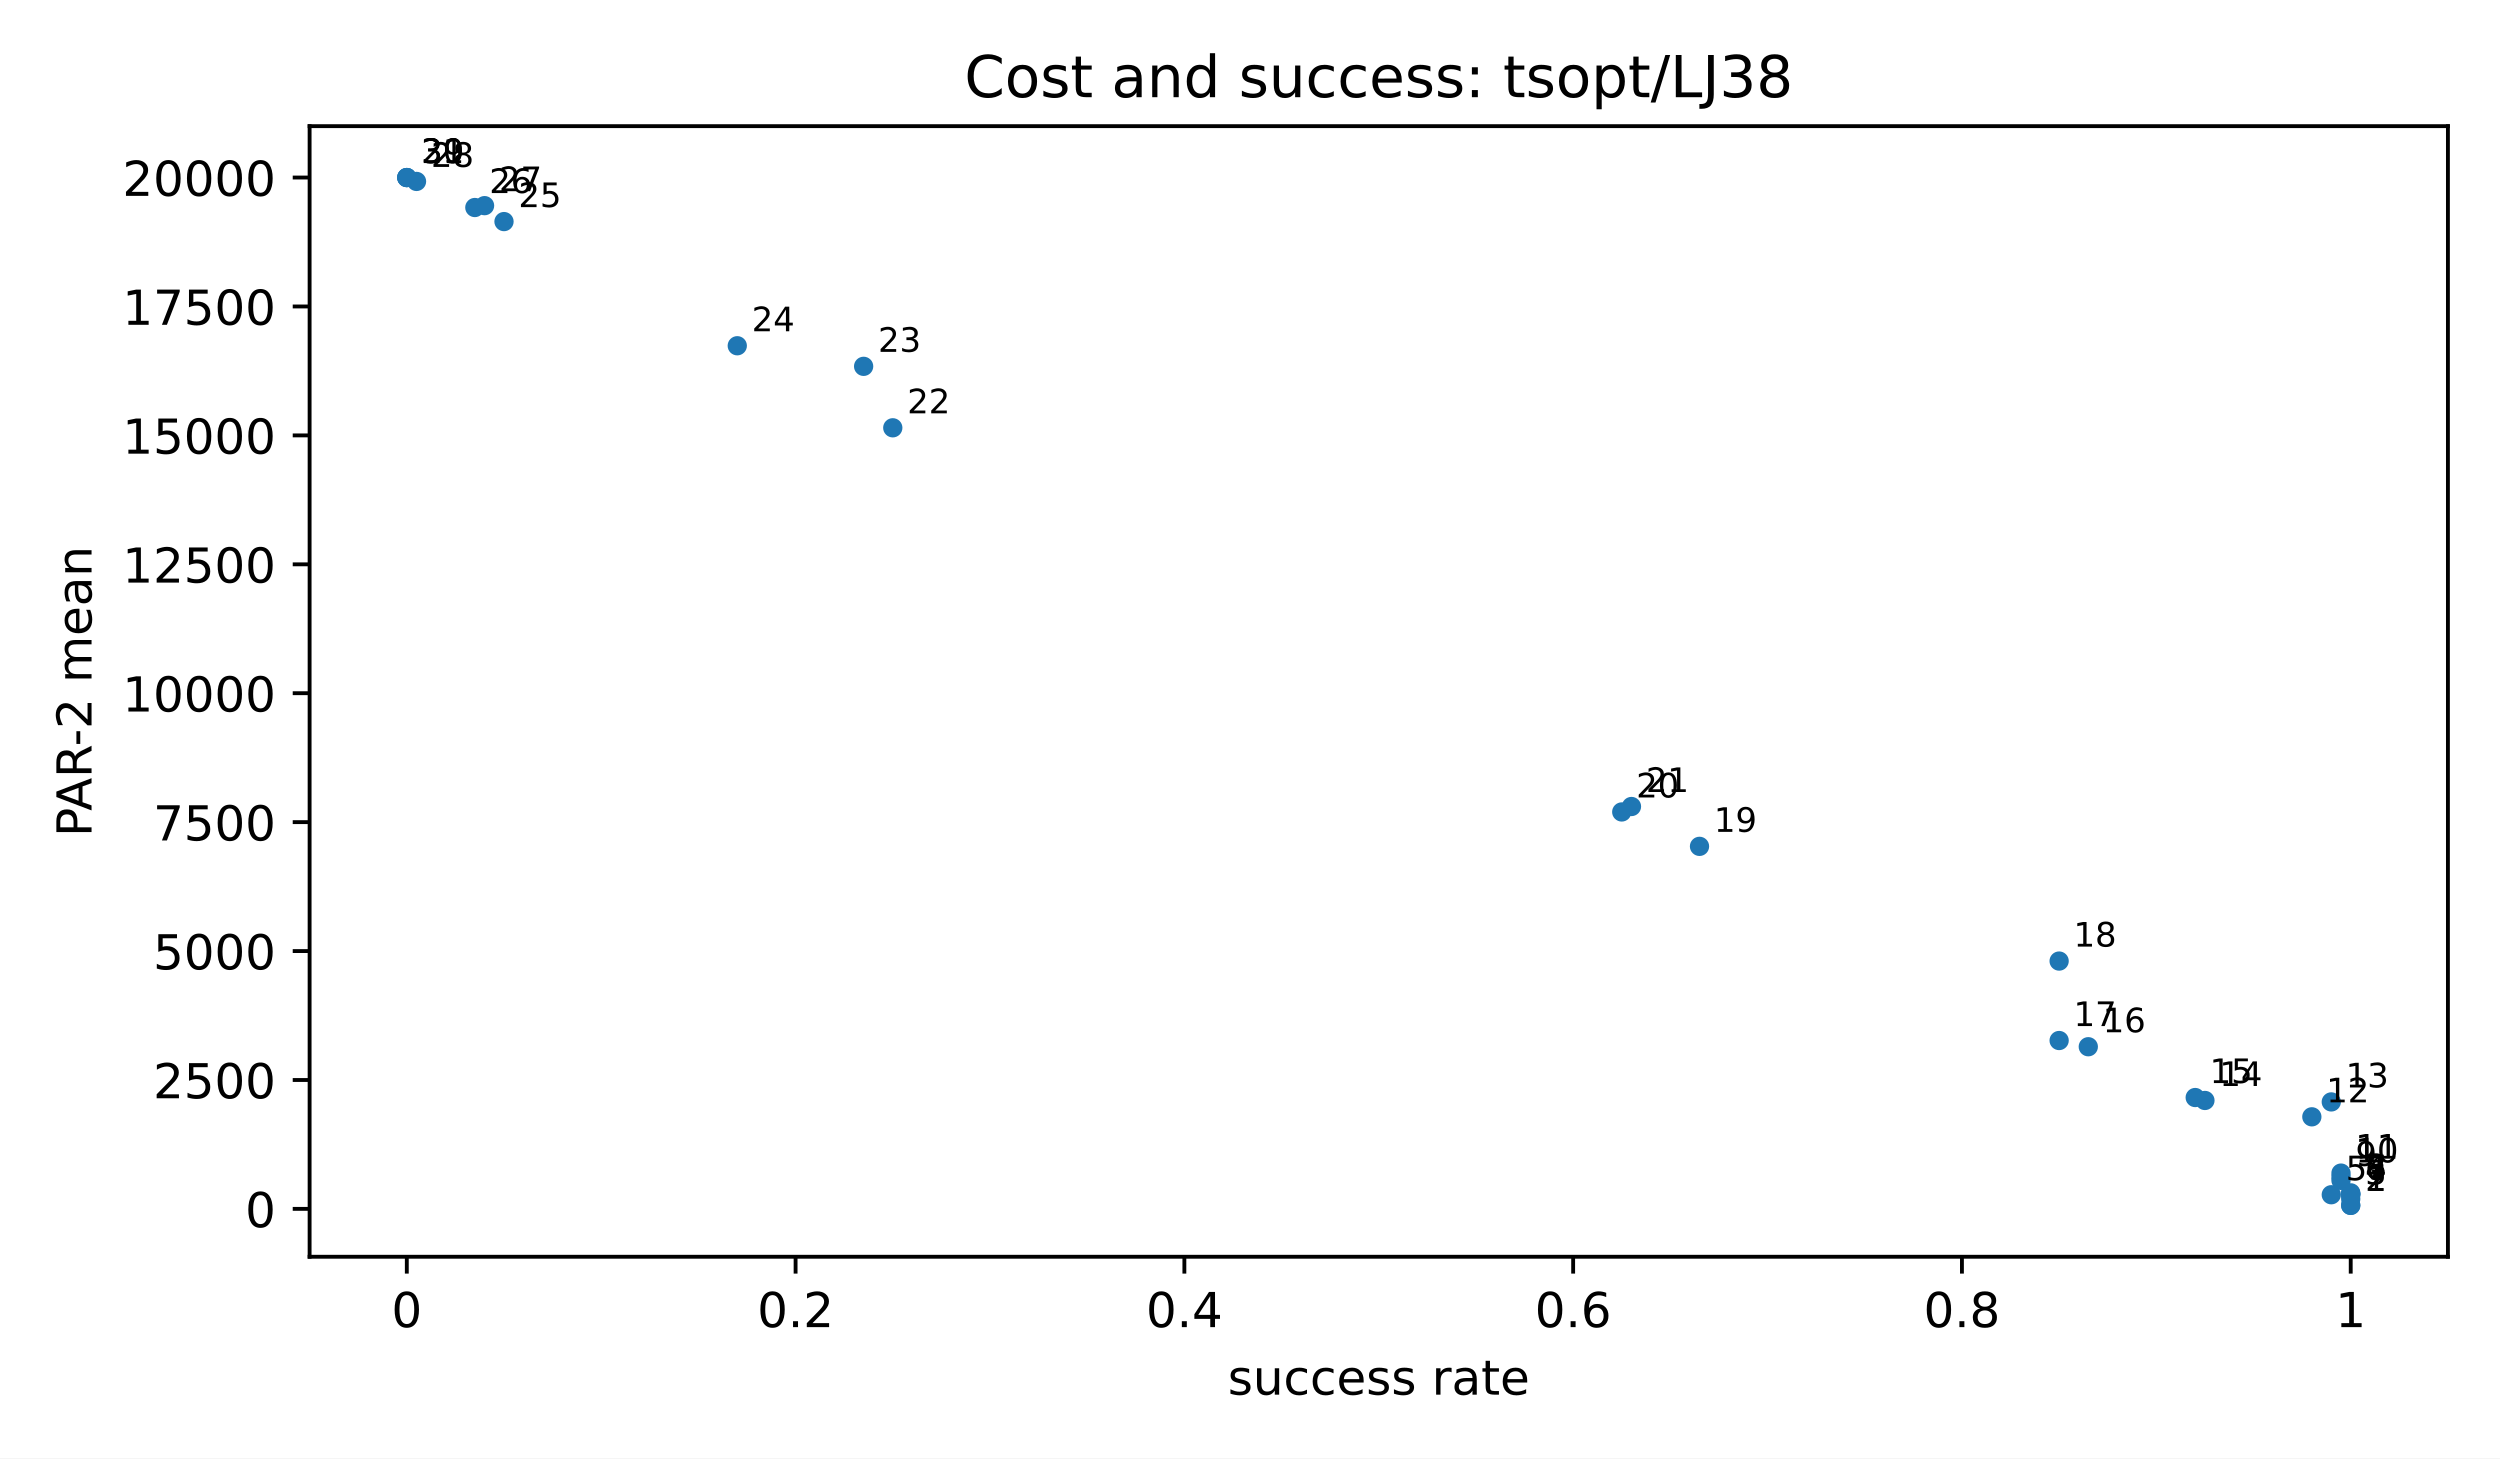
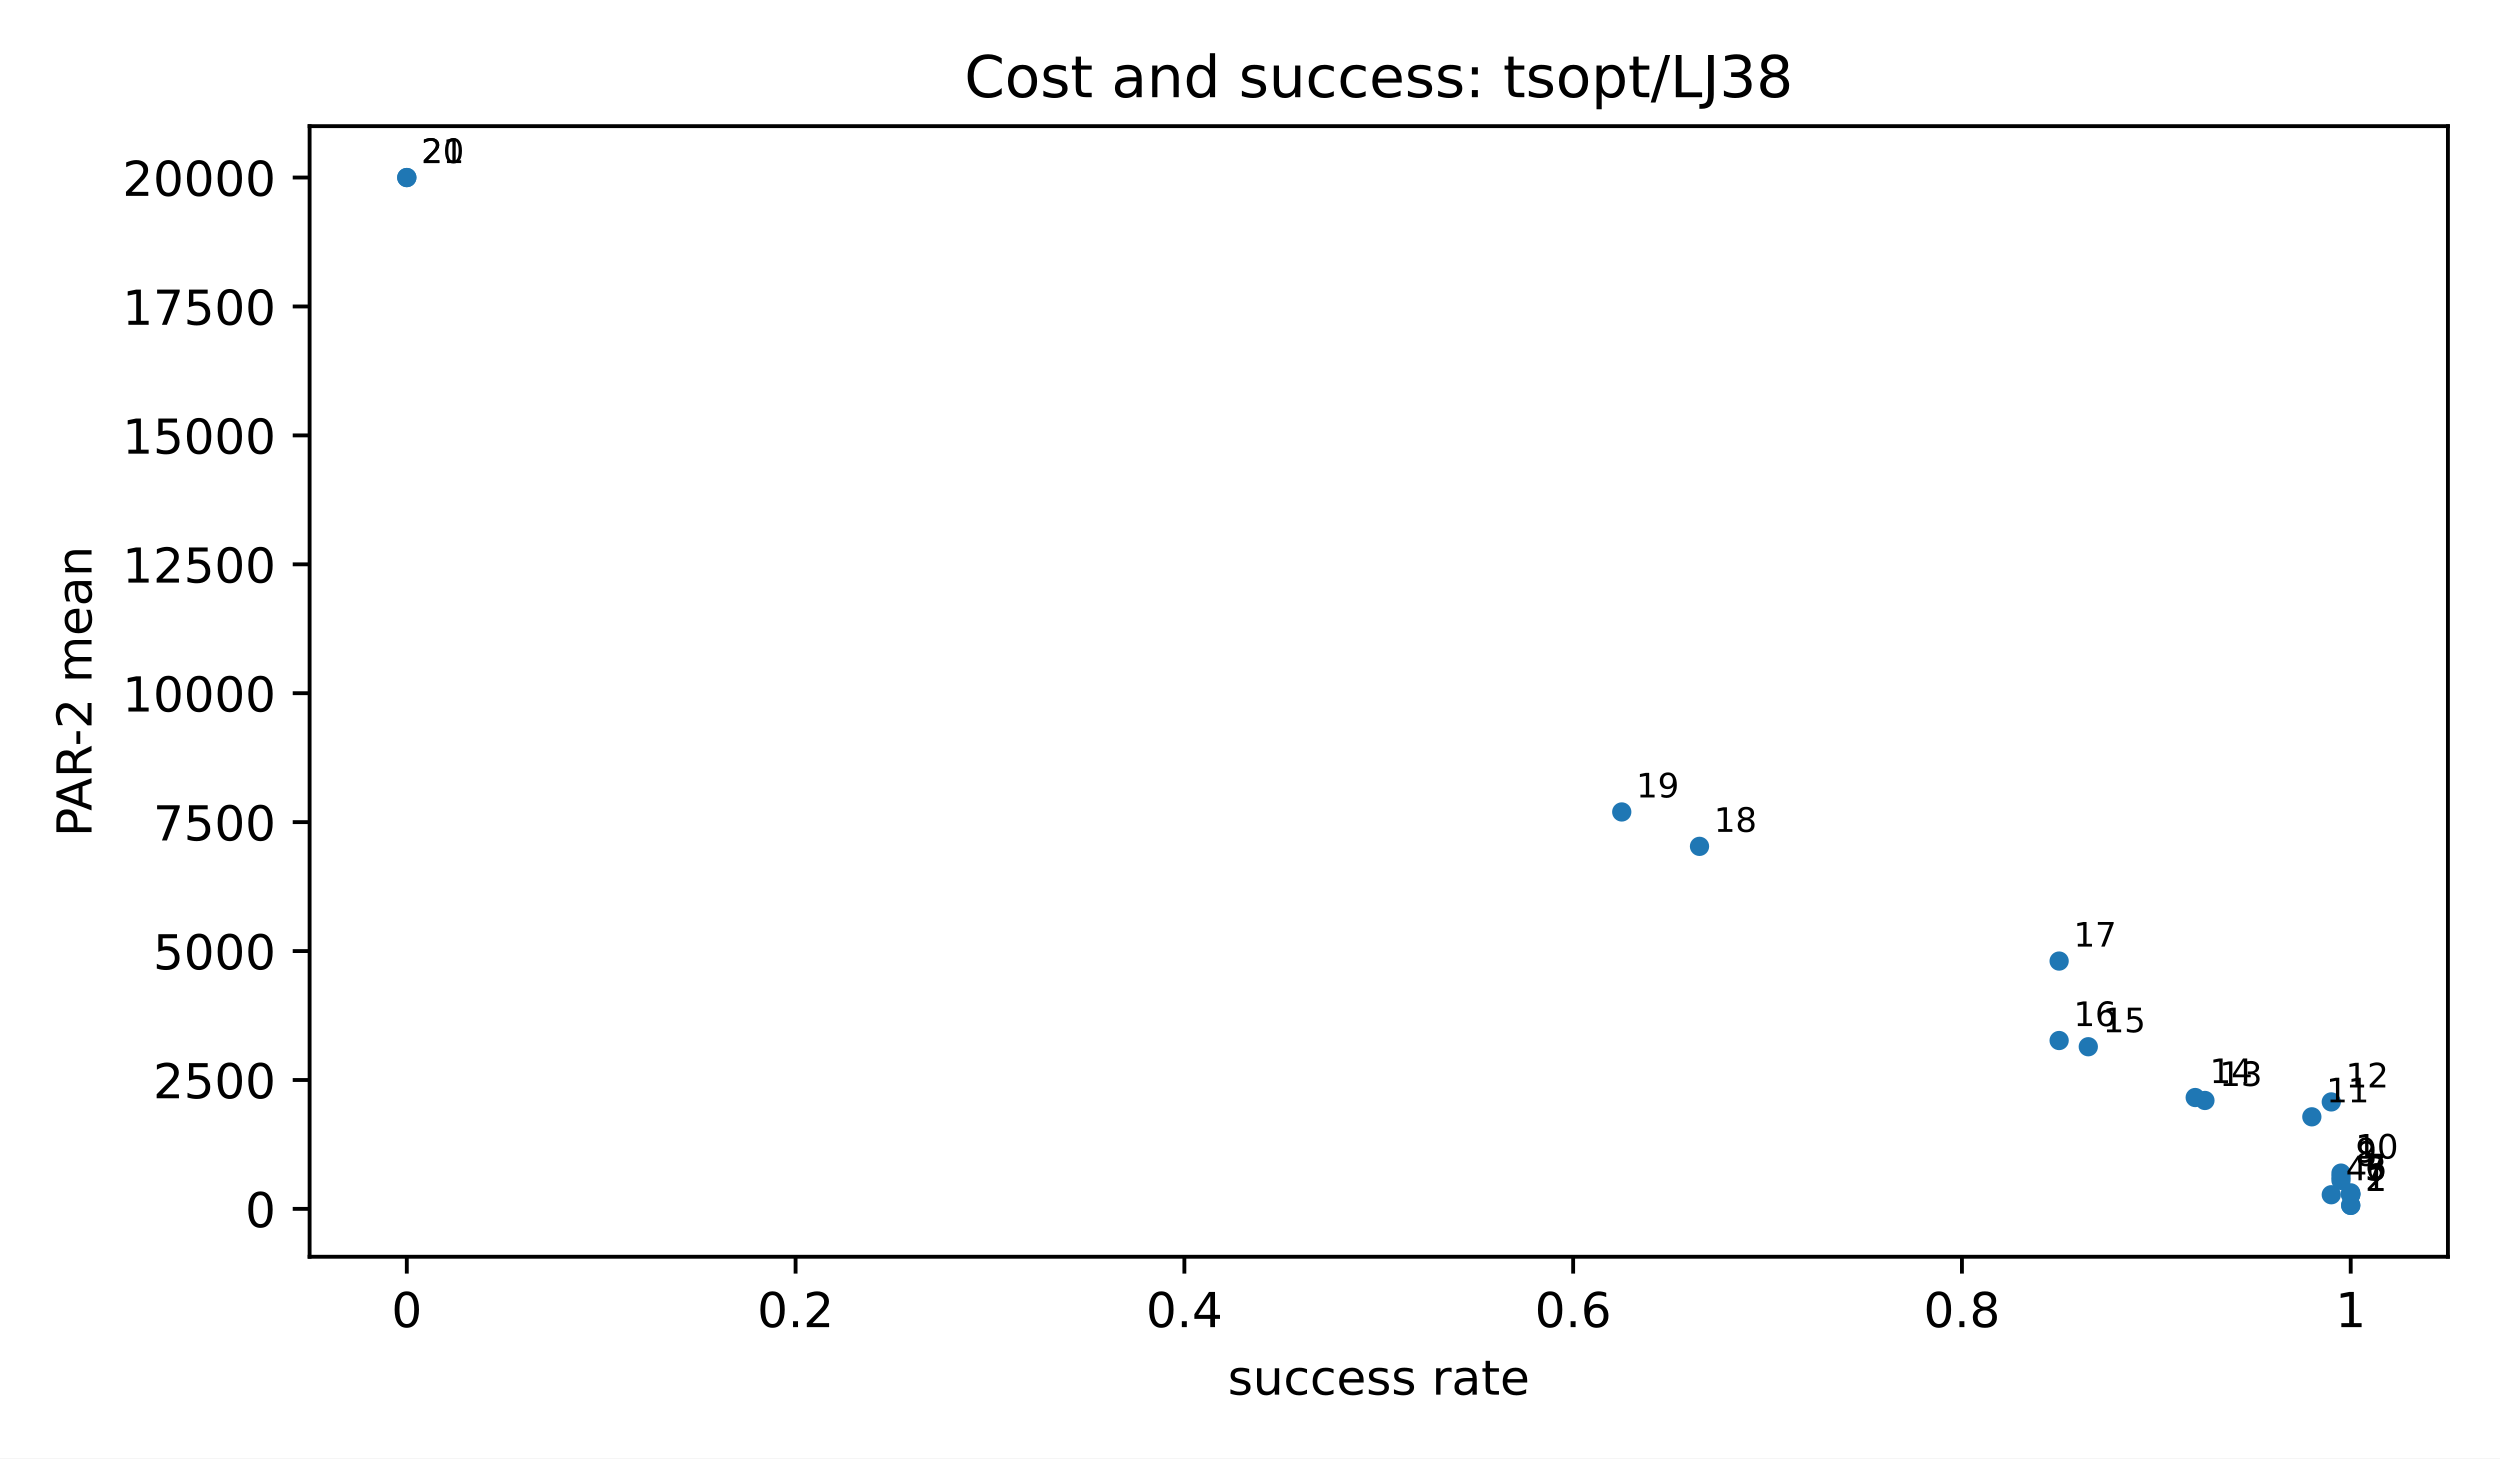
<svg xmlns="http://www.w3.org/2000/svg" xmlns:xlink="http://www.w3.org/1999/xlink" width="518.4pt" height="302.4pt" viewBox="0 0 518.4 302.4" version="1.1">
  <defs>
    <style type="text/css">*{stroke-linejoin: round; stroke-linecap: butt}</style>
  </defs>
  <g id="figure_1">
    <g id="patch_1">
      <path d="M 0 302.4  L 518.4 302.4  L 518.4 0  L 0 0  z " style="fill: #ffffff" />
    </g>
    <g id="axes_1">
      <g id="patch_2">
        <path d="M 64.2 260.6  L 507.6 260.6  L 507.6 26.16  L 64.2 26.16  z " style="fill: #ffffff" />
      </g>
      <g id="PathCollection_1">
        <defs>
          <path id="m2d8934182f" d="M 0 2  C 0.53 2 1.039 1.789 1.414 1.414  C 1.789 1.039 2 0.53 2 0  C 2 -0.53 1.789 -1.039 1.414 -1.414  C 1.039 -1.789 0.53 -2 0 -2  C -0.53 -2 -1.039 -1.789 -1.414 -1.414  C -1.789 -1.039 -2 -0.53 -2 0  C -2 0.53 -1.789 1.039 -1.414 1.414  C -1.039 1.789 -0.53 2 0 2  z " />
        </defs>
        <g clip-path="url(#p3300185fd4)">
          <use xlink:href="#m2d8934182f" x="487.445" y="249.944" style="fill: #1f77b4" />
          <use xlink:href="#m2d8934182f" x="487.445" y="249.941" style="fill: #1f77b4" />
-           <use xlink:href="#m2d8934182f" x="487.445" y="248.616" style="fill: #1f77b4" />
          <use xlink:href="#m2d8934182f" x="487.445" y="247.78" style="fill: #1f77b4" />
          <use xlink:href="#m2d8934182f" x="483.415" y="247.741" style="fill: #1f77b4" />
          <use xlink:href="#m2d8934182f" x="487.445" y="247.678" style="fill: #1f77b4" />
          <use xlink:href="#m2d8934182f" x="487.445" y="247.545" style="fill: #1f77b4" />
          <use xlink:href="#m2d8934182f" x="487.445" y="247.348" style="fill: #1f77b4" />
          <use xlink:href="#m2d8934182f" x="485.43" y="244.765" style="fill: #1f77b4" />
          <use xlink:href="#m2d8934182f" x="485.43" y="244.047" style="fill: #1f77b4" />
          <use xlink:href="#m2d8934182f" x="485.43" y="243.254" style="fill: #1f77b4" />
          <use xlink:href="#m2d8934182f" x="479.384" y="231.584" style="fill: #1f77b4" />
          <use xlink:href="#m2d8934182f" x="483.415" y="228.494" style="fill: #1f77b4" />
          <use xlink:href="#m2d8934182f" x="457.214" y="228.192" style="fill: #1f77b4" />
          <use xlink:href="#m2d8934182f" x="455.198" y="227.584" style="fill: #1f77b4" />
          <use xlink:href="#m2d8934182f" x="433.028" y="217.051" style="fill: #1f77b4" />
          <use xlink:href="#m2d8934182f" x="426.982" y="215.762" style="fill: #1f77b4" />
          <use xlink:href="#m2d8934182f" x="426.982" y="199.287" style="fill: #1f77b4" />
          <use xlink:href="#m2d8934182f" x="352.41" y="175.5" style="fill: #1f77b4" />
          <use xlink:href="#m2d8934182f" x="336.286" y="168.367" style="fill: #1f77b4" />
-           <use xlink:href="#m2d8934182f" x="338.302" y="167.237" style="fill: #1f77b4" />
-           <use xlink:href="#m2d8934182f" x="185.127" y="88.709" style="fill: #1f77b4" />
-           <use xlink:href="#m2d8934182f" x="179.081" y="75.964" style="fill: #1f77b4" />
-           <use xlink:href="#m2d8934182f" x="152.88" y="71.696" style="fill: #1f77b4" />
-           <use xlink:href="#m2d8934182f" x="104.509" y="45.947" style="fill: #1f77b4" />
-           <use xlink:href="#m2d8934182f" x="98.463" y="43.031" style="fill: #1f77b4" />
-           <use xlink:href="#m2d8934182f" x="100.478" y="42.644" style="fill: #1f77b4" />
-           <use xlink:href="#m2d8934182f" x="86.37" y="37.621" style="fill: #1f77b4" />
-           <use xlink:href="#m2d8934182f" x="84.355" y="36.816" style="fill: #1f77b4" />
          <use xlink:href="#m2d8934182f" x="84.355" y="36.816" style="fill: #1f77b4" />
          <use xlink:href="#m2d8934182f" x="84.355" y="36.816" style="fill: #1f77b4" />
        </g>
      </g>
      <g id="matplotlib.axis_1">
        <g id="xtick_1">
          <g id="line2d_1">
            <defs>
              <path id="m8ea4d47d77" d="M 0 0  L 0 3.5  " style="stroke: #000000; stroke-width: 0.8" />
            </defs>
            <g>
              <use xlink:href="#m8ea4d47d77" x="84.355" y="260.6" style="stroke: #000000; stroke-width: 0.8" />
            </g>
          </g>
          <g id="text_1">
            <text style="font-size: 10px; font-family: 'DejaVu Sans', 'Bitstream Vera Sans', 'Computer Modern Sans Serif', 'Lucida Grande', 'Verdana', 'Geneva', 'Lucid', 'Arial', 'Helvetica', 'Avant Garde', sans-serif; text-anchor: middle" x="84.355" y="275.198" transform="rotate(-0 84.35455 275.1977)">0</text>
          </g>
        </g>
        <g id="xtick_2">
          <g id="line2d_2">
            <g>
              <use xlink:href="#m8ea4d47d77" x="164.973" y="260.6" style="stroke: #000000; stroke-width: 0.8" />
            </g>
          </g>
          <g id="text_2">
            <text style="font-size: 10px; font-family: 'DejaVu Sans', 'Bitstream Vera Sans', 'Computer Modern Sans Serif', 'Lucida Grande', 'Verdana', 'Geneva', 'Lucid', 'Arial', 'Helvetica', 'Avant Garde', sans-serif; text-anchor: middle" x="164.973" y="275.198" transform="rotate(-0 164.9727 275.1977)">0.2</text>
          </g>
        </g>
        <g id="xtick_3">
          <g id="line2d_3">
            <g>
              <use xlink:href="#m8ea4d47d77" x="245.591" y="260.6" style="stroke: #000000; stroke-width: 0.8" />
            </g>
          </g>
          <g id="text_3">
            <text style="font-size: 10px; font-family: 'DejaVu Sans', 'Bitstream Vera Sans', 'Computer Modern Sans Serif', 'Lucida Grande', 'Verdana', 'Geneva', 'Lucid', 'Arial', 'Helvetica', 'Avant Garde', sans-serif; text-anchor: middle" x="245.591" y="275.198" transform="rotate(-0 245.5909 275.1977)">0.4</text>
          </g>
        </g>
        <g id="xtick_4">
          <g id="line2d_4">
            <g>
              <use xlink:href="#m8ea4d47d77" x="326.209" y="260.6" style="stroke: #000000; stroke-width: 0.8" />
            </g>
          </g>
          <g id="text_4">
            <text style="font-size: 10px; font-family: 'DejaVu Sans', 'Bitstream Vera Sans', 'Computer Modern Sans Serif', 'Lucida Grande', 'Verdana', 'Geneva', 'Lucid', 'Arial', 'Helvetica', 'Avant Garde', sans-serif; text-anchor: middle" x="326.209" y="275.198" transform="rotate(-0 326.2091 275.1977)">0.6</text>
          </g>
        </g>
        <g id="xtick_5">
          <g id="line2d_5">
            <g>
              <use xlink:href="#m8ea4d47d77" x="406.827" y="260.6" style="stroke: #000000; stroke-width: 0.8" />
            </g>
          </g>
          <g id="text_5">
            <text style="font-size: 10px; font-family: 'DejaVu Sans', 'Bitstream Vera Sans', 'Computer Modern Sans Serif', 'Lucida Grande', 'Verdana', 'Geneva', 'Lucid', 'Arial', 'Helvetica', 'Avant Garde', sans-serif; text-anchor: middle" x="406.827" y="275.198" transform="rotate(-0 406.8273 275.1977)">0.8</text>
          </g>
        </g>
        <g id="xtick_6">
          <g id="line2d_6">
            <g>
              <use xlink:href="#m8ea4d47d77" x="487.445" y="260.6" style="stroke: #000000; stroke-width: 0.8" />
            </g>
          </g>
          <g id="text_6">
            <text style="font-size: 10px; font-family: 'DejaVu Sans', 'Bitstream Vera Sans', 'Computer Modern Sans Serif', 'Lucida Grande', 'Verdana', 'Geneva', 'Lucid', 'Arial', 'Helvetica', 'Avant Garde', sans-serif; text-anchor: middle" x="487.445" y="275.198" transform="rotate(-0 487.4455 275.1977)">1</text>
          </g>
        </g>
        <g id="text_7">
          <text style="font-size: 10px; font-family: 'DejaVu Sans', 'Bitstream Vera Sans', 'Computer Modern Sans Serif', 'Lucida Grande', 'Verdana', 'Geneva', 'Lucid', 'Arial', 'Helvetica', 'Avant Garde', sans-serif; text-anchor: middle" x="285.9" y="289.198" transform="rotate(-0 285.9 289.1977)">success rate</text>
        </g>
      </g>
      <g id="matplotlib.axis_2">
        <g id="ytick_1">
          <g id="line2d_7">
            <defs>
              <path id="md659df78fa" d="M 0 0  L -3.5 0  " style="stroke: #000000; stroke-width: 0.8" />
            </defs>
            <g>
              <use xlink:href="#md659df78fa" x="64.2" y="250.676" style="stroke: #000000; stroke-width: 0.8" />
            </g>
          </g>
          <g id="text_8">
            <text style="font-size: 10px; font-family: 'DejaVu Sans', 'Bitstream Vera Sans', 'Computer Modern Sans Serif', 'Lucida Grande', 'Verdana', 'Geneva', 'Lucid', 'Arial', 'Helvetica', 'Avant Garde', sans-serif; text-anchor: end" x="57.2" y="254.475" transform="rotate(-0 57.2 254.4746)">0</text>
          </g>
        </g>
        <g id="ytick_2">
          <g id="line2d_8">
            <g>
              <use xlink:href="#md659df78fa" x="64.2" y="223.943" style="stroke: #000000; stroke-width: 0.8" />
            </g>
          </g>
          <g id="text_9">
            <text style="font-size: 10px; font-family: 'DejaVu Sans', 'Bitstream Vera Sans', 'Computer Modern Sans Serif', 'Lucida Grande', 'Verdana', 'Geneva', 'Lucid', 'Arial', 'Helvetica', 'Avant Garde', sans-serif; text-anchor: end" x="57.2" y="227.742" transform="rotate(-0 57.2 227.7422)">2500</text>
          </g>
        </g>
        <g id="ytick_3">
          <g id="line2d_9">
            <g>
              <use xlink:href="#md659df78fa" x="64.2" y="197.211" style="stroke: #000000; stroke-width: 0.8" />
            </g>
          </g>
          <g id="text_10">
            <text style="font-size: 10px; font-family: 'DejaVu Sans', 'Bitstream Vera Sans', 'Computer Modern Sans Serif', 'Lucida Grande', 'Verdana', 'Geneva', 'Lucid', 'Arial', 'Helvetica', 'Avant Garde', sans-serif; text-anchor: end" x="57.2" y="201.01" transform="rotate(-0 57.2 201.0098)">5000</text>
          </g>
        </g>
        <g id="ytick_4">
          <g id="line2d_10">
            <g>
              <use xlink:href="#md659df78fa" x="64.2" y="170.479" style="stroke: #000000; stroke-width: 0.8" />
            </g>
          </g>
          <g id="text_11">
            <text style="font-size: 10px; font-family: 'DejaVu Sans', 'Bitstream Vera Sans', 'Computer Modern Sans Serif', 'Lucida Grande', 'Verdana', 'Geneva', 'Lucid', 'Arial', 'Helvetica', 'Avant Garde', sans-serif; text-anchor: end" x="57.2" y="174.277" transform="rotate(-0 57.2 174.2773)">7500</text>
          </g>
        </g>
        <g id="ytick_5">
          <g id="line2d_11">
            <g>
              <use xlink:href="#md659df78fa" x="64.2" y="143.746" style="stroke: #000000; stroke-width: 0.8" />
            </g>
          </g>
          <g id="text_12">
            <text style="font-size: 10px; font-family: 'DejaVu Sans', 'Bitstream Vera Sans', 'Computer Modern Sans Serif', 'Lucida Grande', 'Verdana', 'Geneva', 'Lucid', 'Arial', 'Helvetica', 'Avant Garde', sans-serif; text-anchor: end" x="57.2" y="147.545" transform="rotate(-0 57.2 147.5449)">10000</text>
          </g>
        </g>
        <g id="ytick_6">
          <g id="line2d_12">
            <g>
              <use xlink:href="#md659df78fa" x="64.2" y="117.014" style="stroke: #000000; stroke-width: 0.8" />
            </g>
          </g>
          <g id="text_13">
            <text style="font-size: 10px; font-family: 'DejaVu Sans', 'Bitstream Vera Sans', 'Computer Modern Sans Serif', 'Lucida Grande', 'Verdana', 'Geneva', 'Lucid', 'Arial', 'Helvetica', 'Avant Garde', sans-serif; text-anchor: end" x="57.2" y="120.812" transform="rotate(-0 57.2 120.8125)">12500</text>
          </g>
        </g>
        <g id="ytick_7">
          <g id="line2d_13">
            <g>
              <use xlink:href="#md659df78fa" x="64.2" y="90.281" style="stroke: #000000; stroke-width: 0.8" />
            </g>
          </g>
          <g id="text_14">
            <text style="font-size: 10px; font-family: 'DejaVu Sans', 'Bitstream Vera Sans', 'Computer Modern Sans Serif', 'Lucida Grande', 'Verdana', 'Geneva', 'Lucid', 'Arial', 'Helvetica', 'Avant Garde', sans-serif; text-anchor: end" x="57.2" y="94.08" transform="rotate(-0 57.2 94.08005)">15000</text>
          </g>
        </g>
        <g id="ytick_8">
          <g id="line2d_14">
            <g>
              <use xlink:href="#md659df78fa" x="64.2" y="63.549" style="stroke: #000000; stroke-width: 0.8" />
            </g>
          </g>
          <g id="text_15">
            <text style="font-size: 10px; font-family: 'DejaVu Sans', 'Bitstream Vera Sans', 'Computer Modern Sans Serif', 'Lucida Grande', 'Verdana', 'Geneva', 'Lucid', 'Arial', 'Helvetica', 'Avant Garde', sans-serif; text-anchor: end" x="57.2" y="67.348" transform="rotate(-0 57.2 67.34762)">17500</text>
          </g>
        </g>
        <g id="ytick_9">
          <g id="line2d_15">
            <g>
              <use xlink:href="#md659df78fa" x="64.2" y="36.816" style="stroke: #000000; stroke-width: 0.8" />
            </g>
          </g>
          <g id="text_16">
            <text style="font-size: 10px; font-family: 'DejaVu Sans', 'Bitstream Vera Sans', 'Computer Modern Sans Serif', 'Lucida Grande', 'Verdana', 'Geneva', 'Lucid', 'Arial', 'Helvetica', 'Avant Garde', sans-serif; text-anchor: end" x="57.2" y="40.615" transform="rotate(-0 57.2 40.61519)">20000</text>
          </g>
        </g>
        <g id="text_17">
          <text style="font-size: 10px; font-family: 'DejaVu Sans', 'Bitstream Vera Sans', 'Computer Modern Sans Serif', 'Lucida Grande', 'Verdana', 'Geneva', 'Lucid', 'Arial', 'Helvetica', 'Avant Garde', sans-serif; text-anchor: middle" x="18.985" y="143.38" transform="rotate(-90 18.98516 143.38)">PAR-2 mean</text>
        </g>
      </g>
      <g id="patch_3">
        <path d="M 64.2 260.6  L 64.2 26.16  " style="fill: none; stroke: #000000; stroke-width: 0.8; stroke-linejoin: miter; stroke-linecap: square" />
      </g>
      <g id="patch_4">
        <path d="M 507.6 260.6  L 507.6 26.16  " style="fill: none; stroke: #000000; stroke-width: 0.8; stroke-linejoin: miter; stroke-linecap: square" />
      </g>
      <g id="patch_5">
        <path d="M 64.2 260.6  L 507.6 260.6  " style="fill: none; stroke: #000000; stroke-width: 0.8; stroke-linejoin: miter; stroke-linecap: square" />
      </g>
      <g id="patch_6">
        <path d="M 64.2 26.16  L 507.6 26.16  " style="fill: none; stroke: #000000; stroke-width: 0.8; stroke-linejoin: miter; stroke-linecap: square" />
      </g>
      <g id="text_18">
        <text style="font-size: 7px; font-family: 'DejaVu Sans', 'Bitstream Vera Sans', 'Computer Modern Sans Serif', 'Lucida Grande', 'Verdana', 'Geneva', 'Lucid', 'Arial', 'Helvetica', 'Avant Garde', sans-serif; text-anchor: start" x="490.445" y="246.944" transform="rotate(-0 490.4455 246.9436)">1</text>
      </g>
      <g id="text_19">
        <text style="font-size: 7px; font-family: 'DejaVu Sans', 'Bitstream Vera Sans', 'Computer Modern Sans Serif', 'Lucida Grande', 'Verdana', 'Geneva', 'Lucid', 'Arial', 'Helvetica', 'Avant Garde', sans-serif; text-anchor: start" x="490.445" y="246.941" transform="rotate(-0 490.4455 246.9407)">2</text>
      </g>
      <g id="text_20">
-         <text style="font-size: 7px; font-family: 'DejaVu Sans', 'Bitstream Vera Sans', 'Computer Modern Sans Serif', 'Lucida Grande', 'Verdana', 'Geneva', 'Lucid', 'Arial', 'Helvetica', 'Avant Garde', sans-serif; text-anchor: start" x="490.445" y="245.616" transform="rotate(-0 490.4455 245.6163)">3</text>
+         <text style="font-size: 7px; font-family: 'DejaVu Sans', 'Bitstream Vera Sans', 'Computer Modern Sans Serif', 'Lucida Grande', 'Verdana', 'Geneva', 'Lucid', 'Arial', 'Helvetica', 'Avant Garde', sans-serif; text-anchor: start" x="490.445" y="244.78" transform="rotate(-0 490.4455 244.7796)">3</text>
      </g>
      <g id="text_21">
-         <text style="font-size: 7px; font-family: 'DejaVu Sans', 'Bitstream Vera Sans', 'Computer Modern Sans Serif', 'Lucida Grande', 'Verdana', 'Geneva', 'Lucid', 'Arial', 'Helvetica', 'Avant Garde', sans-serif; text-anchor: start" x="490.445" y="244.78" transform="rotate(-0 490.4455 244.7796)">4</text>
+         <text style="font-size: 7px; font-family: 'DejaVu Sans', 'Bitstream Vera Sans', 'Computer Modern Sans Serif', 'Lucida Grande', 'Verdana', 'Geneva', 'Lucid', 'Arial', 'Helvetica', 'Avant Garde', sans-serif; text-anchor: start" x="486.415" y="244.741" transform="rotate(-0 486.4145 244.741)">4</text>
      </g>
      <g id="text_22">
-         <text style="font-size: 7px; font-family: 'DejaVu Sans', 'Bitstream Vera Sans', 'Computer Modern Sans Serif', 'Lucida Grande', 'Verdana', 'Geneva', 'Lucid', 'Arial', 'Helvetica', 'Avant Garde', sans-serif; text-anchor: start" x="486.415" y="244.741" transform="rotate(-0 486.4145 244.741)">5</text>
+         <text style="font-size: 7px; font-family: 'DejaVu Sans', 'Bitstream Vera Sans', 'Computer Modern Sans Serif', 'Lucida Grande', 'Verdana', 'Geneva', 'Lucid', 'Arial', 'Helvetica', 'Avant Garde', sans-serif; text-anchor: start" x="490.445" y="244.678" transform="rotate(-0 490.4455 244.6782)">5</text>
      </g>
      <g id="text_23">
-         <text style="font-size: 7px; font-family: 'DejaVu Sans', 'Bitstream Vera Sans', 'Computer Modern Sans Serif', 'Lucida Grande', 'Verdana', 'Geneva', 'Lucid', 'Arial', 'Helvetica', 'Avant Garde', sans-serif; text-anchor: start" x="490.445" y="244.678" transform="rotate(-0 490.4455 244.6782)">6</text>
+         <text style="font-size: 7px; font-family: 'DejaVu Sans', 'Bitstream Vera Sans', 'Computer Modern Sans Serif', 'Lucida Grande', 'Verdana', 'Geneva', 'Lucid', 'Arial', 'Helvetica', 'Avant Garde', sans-serif; text-anchor: start" x="490.445" y="244.545" transform="rotate(-0 490.4455 244.5451)">6</text>
      </g>
      <g id="text_24">
-         <text style="font-size: 7px; font-family: 'DejaVu Sans', 'Bitstream Vera Sans', 'Computer Modern Sans Serif', 'Lucida Grande', 'Verdana', 'Geneva', 'Lucid', 'Arial', 'Helvetica', 'Avant Garde', sans-serif; text-anchor: start" x="490.445" y="244.545" transform="rotate(-0 490.4455 244.5451)">7</text>
+         <text style="font-size: 7px; font-family: 'DejaVu Sans', 'Bitstream Vera Sans', 'Computer Modern Sans Serif', 'Lucida Grande', 'Verdana', 'Geneva', 'Lucid', 'Arial', 'Helvetica', 'Avant Garde', sans-serif; text-anchor: start" x="490.445" y="244.348" transform="rotate(-0 490.4455 244.3482)">7</text>
      </g>
      <g id="text_25">
-         <text style="font-size: 7px; font-family: 'DejaVu Sans', 'Bitstream Vera Sans', 'Computer Modern Sans Serif', 'Lucida Grande', 'Verdana', 'Geneva', 'Lucid', 'Arial', 'Helvetica', 'Avant Garde', sans-serif; text-anchor: start" x="490.445" y="244.348" transform="rotate(-0 490.4455 244.3482)">8</text>
+         <text style="font-size: 7px; font-family: 'DejaVu Sans', 'Bitstream Vera Sans', 'Computer Modern Sans Serif', 'Lucida Grande', 'Verdana', 'Geneva', 'Lucid', 'Arial', 'Helvetica', 'Avant Garde', sans-serif; text-anchor: start" x="488.43" y="241.765" transform="rotate(-0 488.43 241.7649)">8</text>
      </g>
      <g id="text_26">
-         <text style="font-size: 7px; font-family: 'DejaVu Sans', 'Bitstream Vera Sans', 'Computer Modern Sans Serif', 'Lucida Grande', 'Verdana', 'Geneva', 'Lucid', 'Arial', 'Helvetica', 'Avant Garde', sans-serif; text-anchor: start" x="488.43" y="241.765" transform="rotate(-0 488.43 241.7649)">9</text>
+         <text style="font-size: 7px; font-family: 'DejaVu Sans', 'Bitstream Vera Sans', 'Computer Modern Sans Serif', 'Lucida Grande', 'Verdana', 'Geneva', 'Lucid', 'Arial', 'Helvetica', 'Avant Garde', sans-serif; text-anchor: start" x="488.43" y="241.047" transform="rotate(-0 488.43 241.0473)">9</text>
      </g>
      <g id="text_27">
-         <text style="font-size: 7px; font-family: 'DejaVu Sans', 'Bitstream Vera Sans', 'Computer Modern Sans Serif', 'Lucida Grande', 'Verdana', 'Geneva', 'Lucid', 'Arial', 'Helvetica', 'Avant Garde', sans-serif; text-anchor: start" x="488.43" y="241.047" transform="rotate(-0 488.43 241.0473)">10</text>
+         <text style="font-size: 7px; font-family: 'DejaVu Sans', 'Bitstream Vera Sans', 'Computer Modern Sans Serif', 'Lucida Grande', 'Verdana', 'Geneva', 'Lucid', 'Arial', 'Helvetica', 'Avant Garde', sans-serif; text-anchor: start" x="488.43" y="240.254" transform="rotate(-0 488.43 240.2538)">10</text>
      </g>
      <g id="text_28">
-         <text style="font-size: 7px; font-family: 'DejaVu Sans', 'Bitstream Vera Sans', 'Computer Modern Sans Serif', 'Lucida Grande', 'Verdana', 'Geneva', 'Lucid', 'Arial', 'Helvetica', 'Avant Garde', sans-serif; text-anchor: start" x="488.43" y="240.254" transform="rotate(-0 488.43 240.2538)">11</text>
+         <text style="font-size: 7px; font-family: 'DejaVu Sans', 'Bitstream Vera Sans', 'Computer Modern Sans Serif', 'Lucida Grande', 'Verdana', 'Geneva', 'Lucid', 'Arial', 'Helvetica', 'Avant Garde', sans-serif; text-anchor: start" x="482.384" y="228.584" transform="rotate(-0 482.3836 228.584)">11</text>
      </g>
      <g id="text_29">
-         <text style="font-size: 7px; font-family: 'DejaVu Sans', 'Bitstream Vera Sans', 'Computer Modern Sans Serif', 'Lucida Grande', 'Verdana', 'Geneva', 'Lucid', 'Arial', 'Helvetica', 'Avant Garde', sans-serif; text-anchor: start" x="482.384" y="228.584" transform="rotate(-0 482.3836 228.584)">12</text>
+         <text style="font-size: 7px; font-family: 'DejaVu Sans', 'Bitstream Vera Sans', 'Computer Modern Sans Serif', 'Lucida Grande', 'Verdana', 'Geneva', 'Lucid', 'Arial', 'Helvetica', 'Avant Garde', sans-serif; text-anchor: start" x="486.415" y="225.494" transform="rotate(-0 486.4145 225.4936)">12</text>
      </g>
      <g id="text_30">
-         <text style="font-size: 7px; font-family: 'DejaVu Sans', 'Bitstream Vera Sans', 'Computer Modern Sans Serif', 'Lucida Grande', 'Verdana', 'Geneva', 'Lucid', 'Arial', 'Helvetica', 'Avant Garde', sans-serif; text-anchor: start" x="486.415" y="225.494" transform="rotate(-0 486.4145 225.4936)">13</text>
+         <text style="font-size: 7px; font-family: 'DejaVu Sans', 'Bitstream Vera Sans', 'Computer Modern Sans Serif', 'Lucida Grande', 'Verdana', 'Geneva', 'Lucid', 'Arial', 'Helvetica', 'Avant Garde', sans-serif; text-anchor: start" x="460.214" y="225.192" transform="rotate(-0 460.2136 225.1915)">13</text>
      </g>
      <g id="text_31">
-         <text style="font-size: 7px; font-family: 'DejaVu Sans', 'Bitstream Vera Sans', 'Computer Modern Sans Serif', 'Lucida Grande', 'Verdana', 'Geneva', 'Lucid', 'Arial', 'Helvetica', 'Avant Garde', sans-serif; text-anchor: start" x="460.214" y="225.192" transform="rotate(-0 460.2136 225.1915)">14</text>
+         <text style="font-size: 7px; font-family: 'DejaVu Sans', 'Bitstream Vera Sans', 'Computer Modern Sans Serif', 'Lucida Grande', 'Verdana', 'Geneva', 'Lucid', 'Arial', 'Helvetica', 'Avant Garde', sans-serif; text-anchor: start" x="458.198" y="224.584" transform="rotate(-0 458.1982 224.584)">14</text>
      </g>
      <g id="text_32">
-         <text style="font-size: 7px; font-family: 'DejaVu Sans', 'Bitstream Vera Sans', 'Computer Modern Sans Serif', 'Lucida Grande', 'Verdana', 'Geneva', 'Lucid', 'Arial', 'Helvetica', 'Avant Garde', sans-serif; text-anchor: start" x="458.198" y="224.584" transform="rotate(-0 458.1982 224.584)">15</text>
+         <text style="font-size: 7px; font-family: 'DejaVu Sans', 'Bitstream Vera Sans', 'Computer Modern Sans Serif', 'Lucida Grande', 'Verdana', 'Geneva', 'Lucid', 'Arial', 'Helvetica', 'Avant Garde', sans-serif; text-anchor: start" x="436.028" y="214.051" transform="rotate(-0 436.0282 214.0511)">15</text>
      </g>
      <g id="text_33">
-         <text style="font-size: 7px; font-family: 'DejaVu Sans', 'Bitstream Vera Sans', 'Computer Modern Sans Serif', 'Lucida Grande', 'Verdana', 'Geneva', 'Lucid', 'Arial', 'Helvetica', 'Avant Garde', sans-serif; text-anchor: start" x="436.028" y="214.051" transform="rotate(-0 436.0282 214.0511)">16</text>
+         <text style="font-size: 7px; font-family: 'DejaVu Sans', 'Bitstream Vera Sans', 'Computer Modern Sans Serif', 'Lucida Grande', 'Verdana', 'Geneva', 'Lucid', 'Arial', 'Helvetica', 'Avant Garde', sans-serif; text-anchor: start" x="429.982" y="212.762" transform="rotate(-0 429.9818 212.7618)">16</text>
      </g>
      <g id="text_34">
-         <text style="font-size: 7px; font-family: 'DejaVu Sans', 'Bitstream Vera Sans', 'Computer Modern Sans Serif', 'Lucida Grande', 'Verdana', 'Geneva', 'Lucid', 'Arial', 'Helvetica', 'Avant Garde', sans-serif; text-anchor: start" x="429.982" y="212.762" transform="rotate(-0 429.9818 212.7618)">17</text>
+         <text style="font-size: 7px; font-family: 'DejaVu Sans', 'Bitstream Vera Sans', 'Computer Modern Sans Serif', 'Lucida Grande', 'Verdana', 'Geneva', 'Lucid', 'Arial', 'Helvetica', 'Avant Garde', sans-serif; text-anchor: start" x="429.982" y="196.287" transform="rotate(-0 429.9818 196.2874)">17</text>
      </g>
      <g id="text_35">
-         <text style="font-size: 7px; font-family: 'DejaVu Sans', 'Bitstream Vera Sans', 'Computer Modern Sans Serif', 'Lucida Grande', 'Verdana', 'Geneva', 'Lucid', 'Arial', 'Helvetica', 'Avant Garde', sans-serif; text-anchor: start" x="429.982" y="196.287" transform="rotate(-0 429.9818 196.2874)">18</text>
+         <text style="font-size: 7px; font-family: 'DejaVu Sans', 'Bitstream Vera Sans', 'Computer Modern Sans Serif', 'Lucida Grande', 'Verdana', 'Geneva', 'Lucid', 'Arial', 'Helvetica', 'Avant Garde', sans-serif; text-anchor: start" x="355.41" y="172.5" transform="rotate(-0 355.41 172.5003)">18</text>
      </g>
      <g id="text_36">
-         <text style="font-size: 7px; font-family: 'DejaVu Sans', 'Bitstream Vera Sans', 'Computer Modern Sans Serif', 'Lucida Grande', 'Verdana', 'Geneva', 'Lucid', 'Arial', 'Helvetica', 'Avant Garde', sans-serif; text-anchor: start" x="355.41" y="172.5" transform="rotate(-0 355.41 172.5003)">19</text>
+         <text style="font-size: 7px; font-family: 'DejaVu Sans', 'Bitstream Vera Sans', 'Computer Modern Sans Serif', 'Lucida Grande', 'Verdana', 'Geneva', 'Lucid', 'Arial', 'Helvetica', 'Avant Garde', sans-serif; text-anchor: start" x="339.286" y="165.367" transform="rotate(-0 339.2864 165.3675)">19</text>
      </g>
      <g id="text_37">
-         <text style="font-size: 7px; font-family: 'DejaVu Sans', 'Bitstream Vera Sans', 'Computer Modern Sans Serif', 'Lucida Grande', 'Verdana', 'Geneva', 'Lucid', 'Arial', 'Helvetica', 'Avant Garde', sans-serif; text-anchor: start" x="339.286" y="165.367" transform="rotate(-0 339.2864 165.3675)">20</text>
+         <text style="font-size: 7px; font-family: 'DejaVu Sans', 'Bitstream Vera Sans', 'Computer Modern Sans Serif', 'Lucida Grande', 'Verdana', 'Geneva', 'Lucid', 'Arial', 'Helvetica', 'Avant Garde', sans-serif; text-anchor: start" x="87.355" y="33.816" transform="rotate(-0 87.35455 33.81636)">20</text>
      </g>
      <g id="text_38">
-         <text style="font-size: 7px; font-family: 'DejaVu Sans', 'Bitstream Vera Sans', 'Computer Modern Sans Serif', 'Lucida Grande', 'Verdana', 'Geneva', 'Lucid', 'Arial', 'Helvetica', 'Avant Garde', sans-serif; text-anchor: start" x="341.302" y="164.237" transform="rotate(-0 341.3018 164.2365)">21</text>
+         <text style="font-size: 7px; font-family: 'DejaVu Sans', 'Bitstream Vera Sans', 'Computer Modern Sans Serif', 'Lucida Grande', 'Verdana', 'Geneva', 'Lucid', 'Arial', 'Helvetica', 'Avant Garde', sans-serif; text-anchor: start" x="87.355" y="33.816" transform="rotate(-0 87.35455 33.81636)">21</text>
      </g>
      <g id="text_39">
-         <text style="font-size: 7px; font-family: 'DejaVu Sans', 'Bitstream Vera Sans', 'Computer Modern Sans Serif', 'Lucida Grande', 'Verdana', 'Geneva', 'Lucid', 'Arial', 'Helvetica', 'Avant Garde', sans-serif; text-anchor: start" x="188.127" y="85.709" transform="rotate(-0 188.1273 85.70941)">22</text>
-       </g>
-       <g id="text_40">
-         <text style="font-size: 7px; font-family: 'DejaVu Sans', 'Bitstream Vera Sans', 'Computer Modern Sans Serif', 'Lucida Grande', 'Verdana', 'Geneva', 'Lucid', 'Arial', 'Helvetica', 'Avant Garde', sans-serif; text-anchor: start" x="182.081" y="72.964" transform="rotate(-0 182.0809 72.96371)">23</text>
-       </g>
-       <g id="text_41">
-         <text style="font-size: 7px; font-family: 'DejaVu Sans', 'Bitstream Vera Sans', 'Computer Modern Sans Serif', 'Lucida Grande', 'Verdana', 'Geneva', 'Lucid', 'Arial', 'Helvetica', 'Avant Garde', sans-serif; text-anchor: start" x="155.88" y="68.696" transform="rotate(-0 155.88 68.69571)">24</text>
-       </g>
-       <g id="text_42">
-         <text style="font-size: 7px; font-family: 'DejaVu Sans', 'Bitstream Vera Sans', 'Computer Modern Sans Serif', 'Lucida Grande', 'Verdana', 'Geneva', 'Lucid', 'Arial', 'Helvetica', 'Avant Garde', sans-serif; text-anchor: start" x="107.509" y="42.947" transform="rotate(-0 107.5091 42.94688)">25</text>
-       </g>
-       <g id="text_43">
-         <text style="font-size: 7px; font-family: 'DejaVu Sans', 'Bitstream Vera Sans', 'Computer Modern Sans Serif', 'Lucida Grande', 'Verdana', 'Geneva', 'Lucid', 'Arial', 'Helvetica', 'Avant Garde', sans-serif; text-anchor: start" x="101.463" y="40.031" transform="rotate(-0 101.4627 40.0309)">26</text>
-       </g>
-       <g id="text_44">
-         <text style="font-size: 7px; font-family: 'DejaVu Sans', 'Bitstream Vera Sans', 'Computer Modern Sans Serif', 'Lucida Grande', 'Verdana', 'Geneva', 'Lucid', 'Arial', 'Helvetica', 'Avant Garde', sans-serif; text-anchor: start" x="103.478" y="39.644" transform="rotate(-0 103.4782 39.64425)">27</text>
-       </g>
-       <g id="text_45">
-         <text style="font-size: 7px; font-family: 'DejaVu Sans', 'Bitstream Vera Sans', 'Computer Modern Sans Serif', 'Lucida Grande', 'Verdana', 'Geneva', 'Lucid', 'Arial', 'Helvetica', 'Avant Garde', sans-serif; text-anchor: start" x="89.37" y="34.621" transform="rotate(-0 89.37 34.62085)">28</text>
-       </g>
-       <g id="text_46">
-         <text style="font-size: 7px; font-family: 'DejaVu Sans', 'Bitstream Vera Sans', 'Computer Modern Sans Serif', 'Lucida Grande', 'Verdana', 'Geneva', 'Lucid', 'Arial', 'Helvetica', 'Avant Garde', sans-serif; text-anchor: start" x="87.355" y="33.816" transform="rotate(-0 87.35455 33.81636)">29</text>
-       </g>
-       <g id="text_47">
-         <text style="font-size: 7px; font-family: 'DejaVu Sans', 'Bitstream Vera Sans', 'Computer Modern Sans Serif', 'Lucida Grande', 'Verdana', 'Geneva', 'Lucid', 'Arial', 'Helvetica', 'Avant Garde', sans-serif; text-anchor: start" x="87.355" y="33.816" transform="rotate(-0 87.35455 33.81636)">30</text>
-       </g>
-       <g id="text_48">
-         <text style="font-size: 7px; font-family: 'DejaVu Sans', 'Bitstream Vera Sans', 'Computer Modern Sans Serif', 'Lucida Grande', 'Verdana', 'Geneva', 'Lucid', 'Arial', 'Helvetica', 'Avant Garde', sans-serif; text-anchor: start" x="87.355" y="33.816" transform="rotate(-0 87.35455 33.81636)">31</text>
-       </g>
-       <g id="text_49">
        <text style="font-size: 12px; font-family: 'DejaVu Sans', 'Bitstream Vera Sans', 'Computer Modern Sans Serif', 'Lucida Grande', 'Verdana', 'Geneva', 'Lucid', 'Arial', 'Helvetica', 'Avant Garde', sans-serif; text-anchor: middle" x="285.9" y="20.16" transform="rotate(-0 285.9 20.16)">Cost and success: tsopt/LJ38</text>
      </g>
    </g>
  </g>
  <defs>
    <clipPath id="p3300185fd4">
      <rect x="64.2" y="26.16" width="443.4" height="234.44" />
    </clipPath>
  </defs>
</svg>
